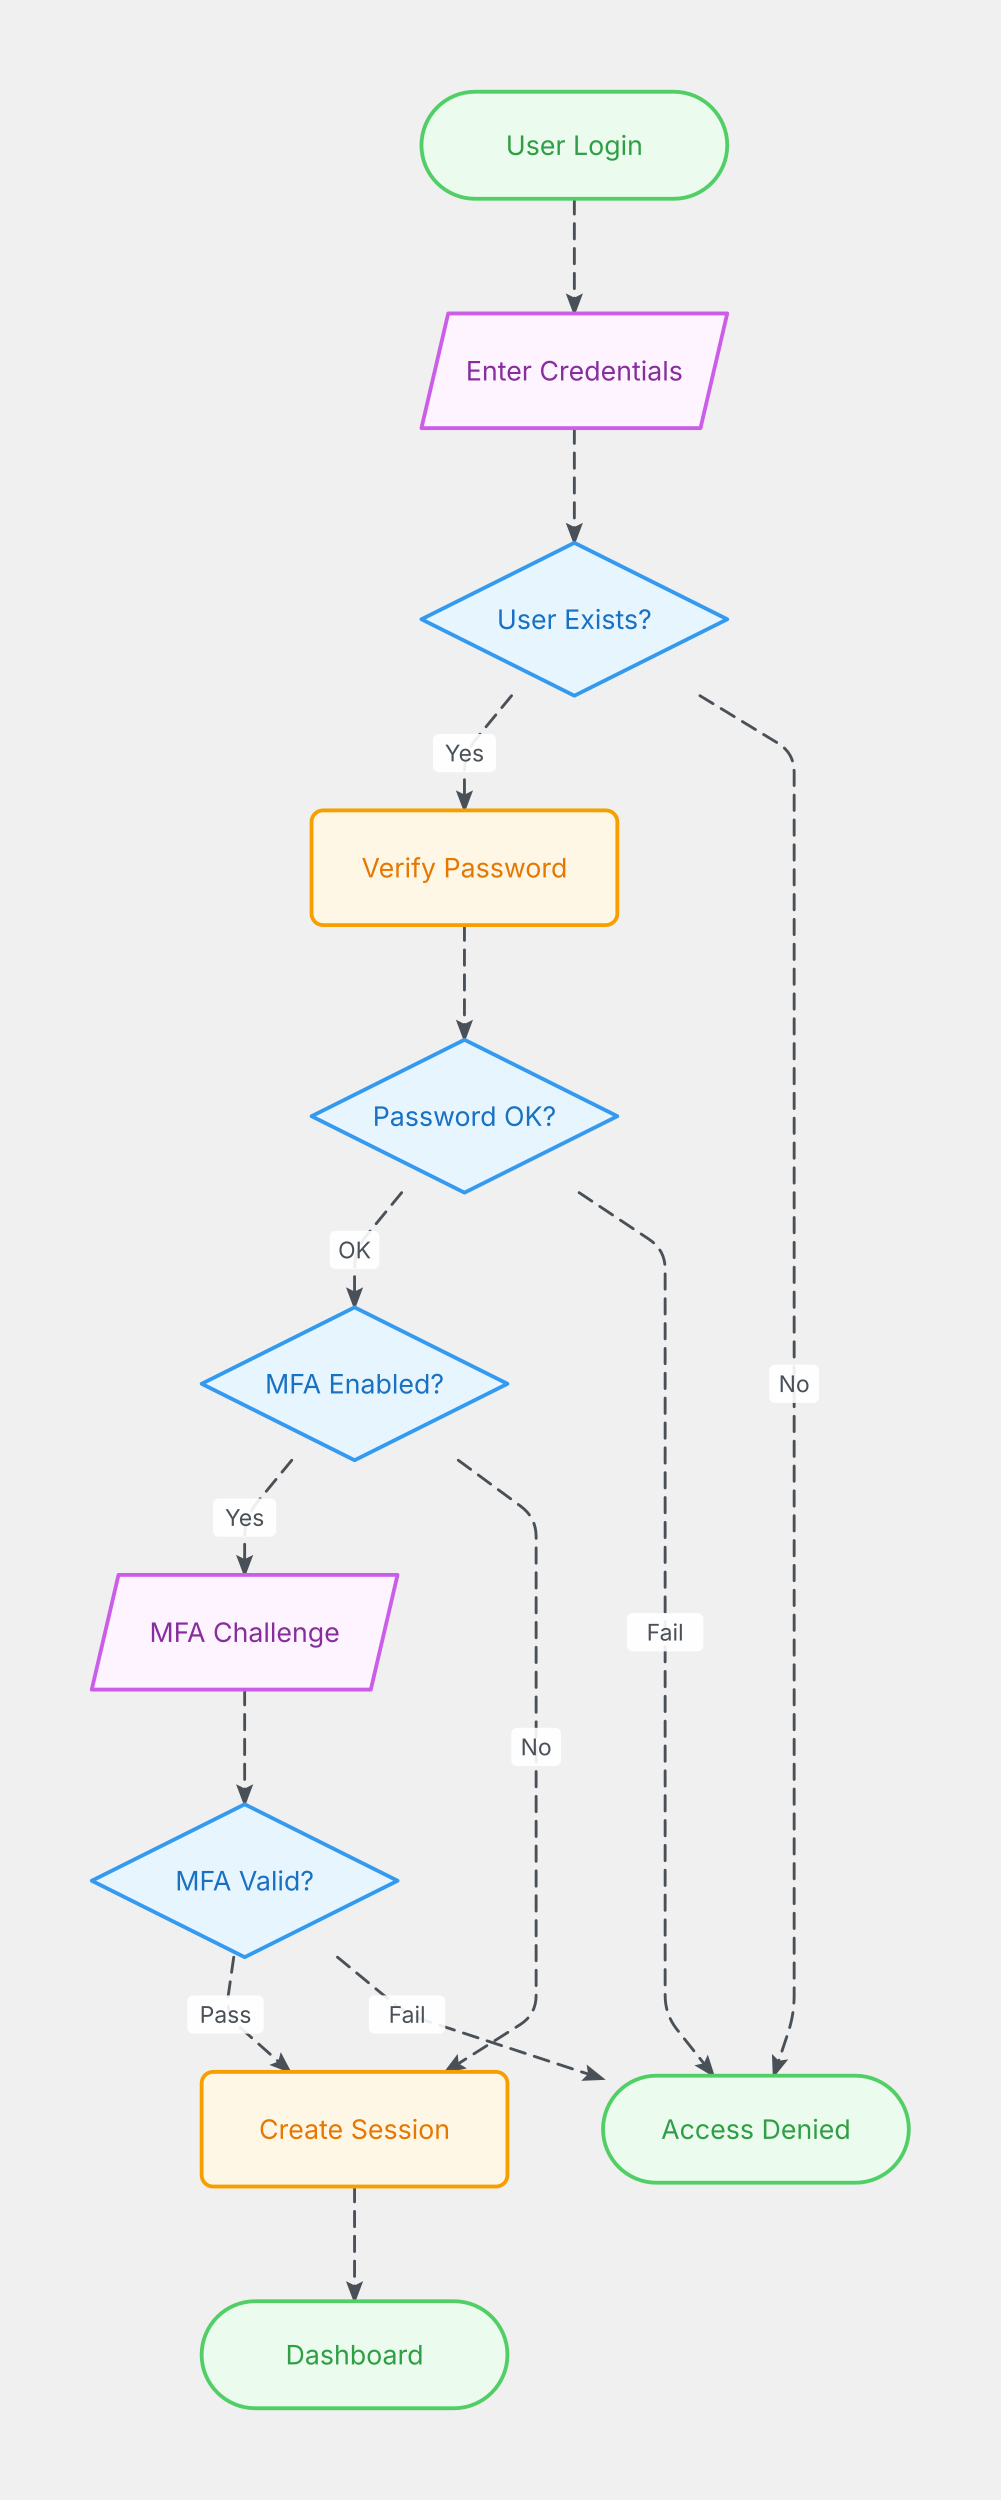
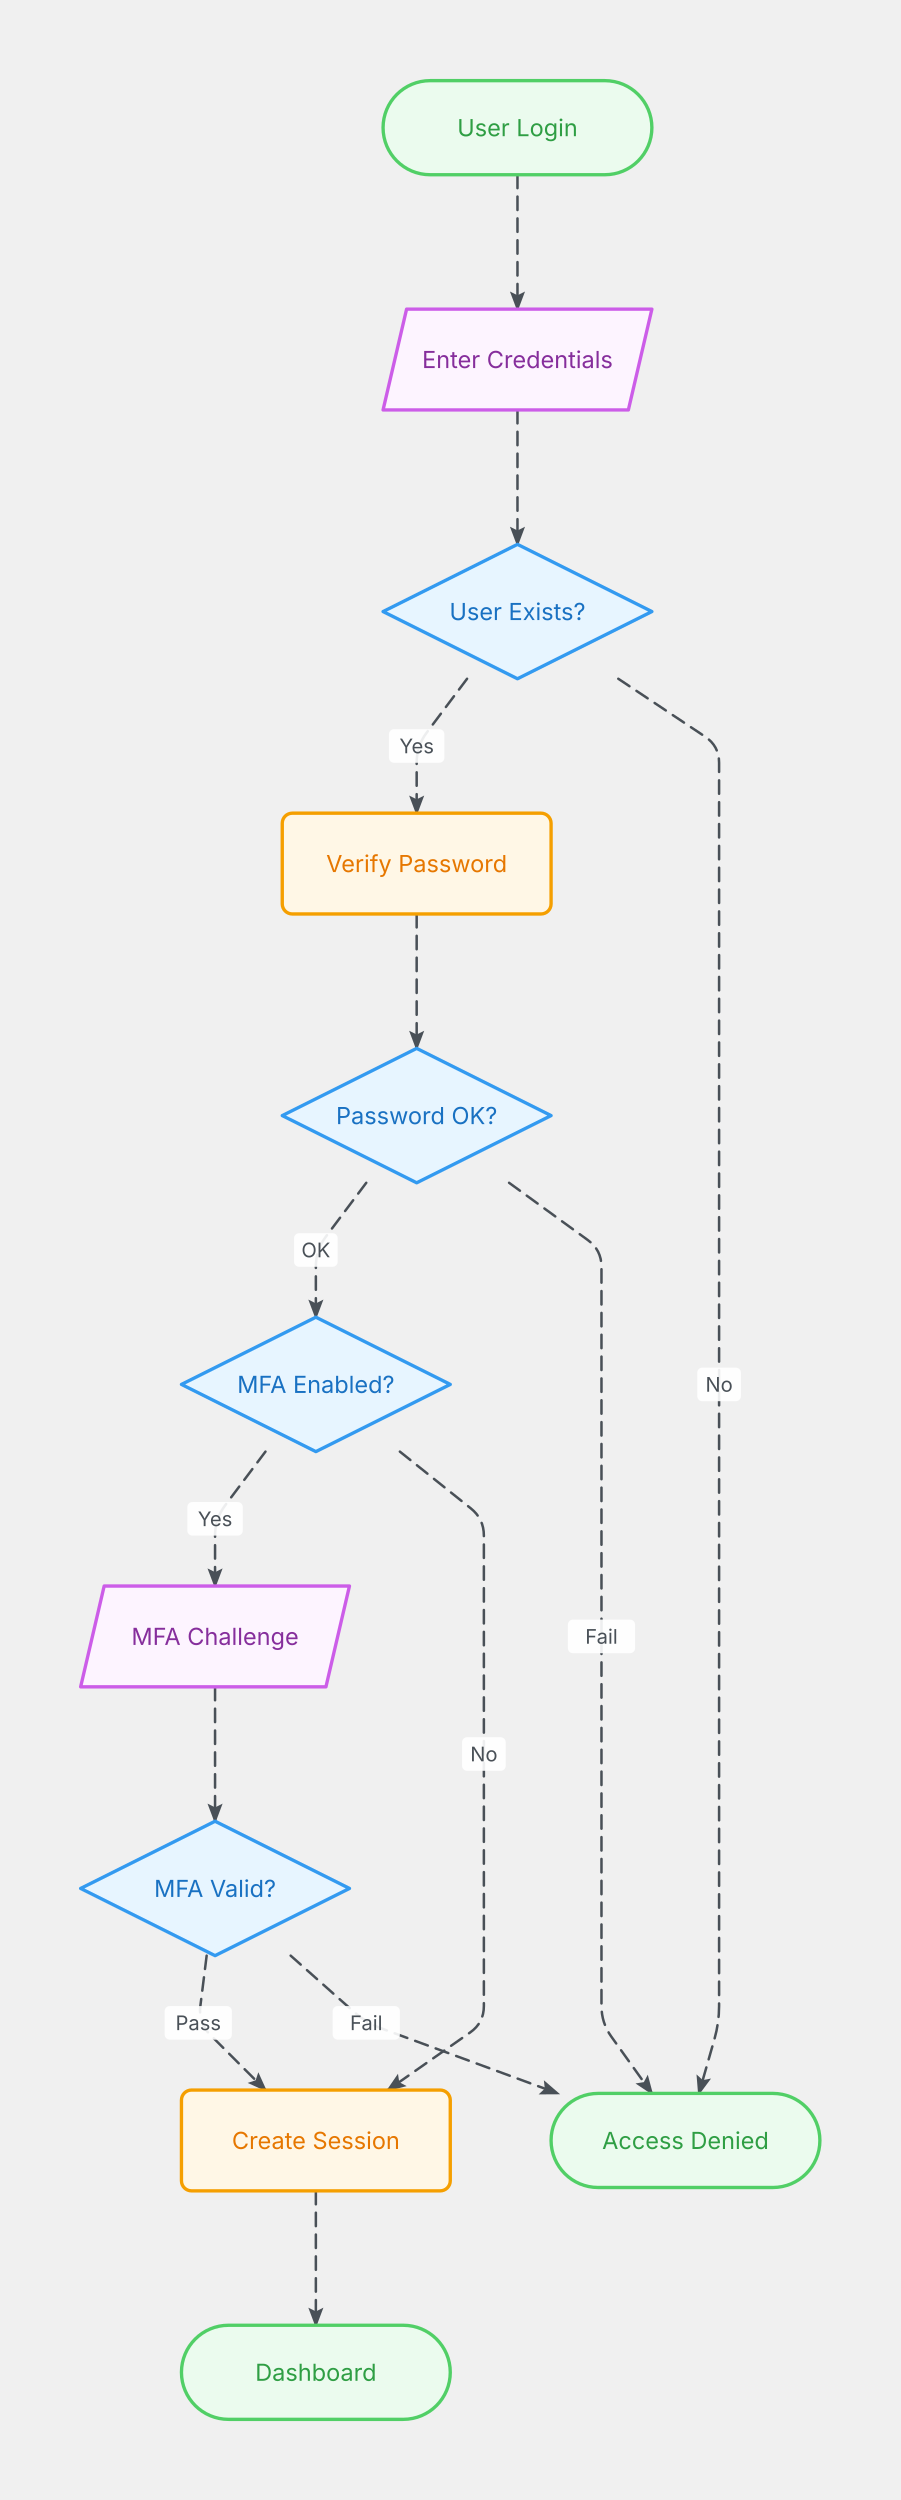
- <svg xmlns="http://www.w3.org/2000/svg" width="523.5" height="1308" viewBox="-28 -28 523.5 1308">
+ <svg xmlns="http://www.w3.org/2000/svg" width="536" height="1488" viewBox="-28 -28 536 1488">
  <defs>
    <marker id="arrowhead" markerWidth="8" markerHeight="6" refX="7" refY="3" orient="auto" markerUnits="strokeWidth">
      <polygon points="0 0, 8 3, 0 6, 1.5 3" fill="#495057" />
    </marker>
    <style>
      @keyframes ai-fc-flow { to { stroke-dashoffset: -26; } }
      .ai-fc-edge { animation: ai-fc-flow 1.2s linear infinite; }
    </style>
  </defs>
  <g class="flowchart">
    <g class="edge" data-from="start" data-to="input">
-       <path d="M272.5,76 L272.5,96 Q272.5,106 272.5,116 L272.5,136" fill="none" stroke="#495057" stroke-width="1.5" stroke-linecap="round" stroke-linejoin="round" stroke-dasharray="8 5" class="ai-fc-edge" marker-end="url(#arrowhead)" />
+       <path d="M280,76 L280,106 Q280,116 280,126 L280,156" fill="none" stroke="#495057" stroke-width="1.5" stroke-linecap="round" stroke-linejoin="round" stroke-dasharray="8 5" class="ai-fc-edge" marker-end="url(#arrowhead)" />
    </g>
    <g class="edge" data-from="input" data-to="check_user">
-       <path d="M272.5,196 L272.5,216 Q272.5,226 272.5,236 L272.5,256" fill="none" stroke="#495057" stroke-width="1.5" stroke-linecap="round" stroke-linejoin="round" stroke-dasharray="8 5" class="ai-fc-edge" marker-end="url(#arrowhead)" />
+       <path d="M280,216 L280,246 Q280,256 280,266 L280,296" fill="none" stroke="#495057" stroke-width="1.5" stroke-linecap="round" stroke-linejoin="round" stroke-dasharray="8 5" class="ai-fc-edge" marker-end="url(#arrowhead)" />
    </g>
    <g class="edge" data-from="check_user" data-to="verify_pwd">
-       <path d="M239.643,336 L221.347,358.273 Q215,366 215,376 L215,396" fill="none" stroke="#495057" stroke-width="1.5" stroke-linecap="round" stroke-linejoin="round" stroke-dasharray="8 5" class="ai-fc-edge" marker-end="url(#arrowhead)" />
-       <rect x="198.5" y="356" width="33" height="20" fill="white" rx="3" opacity="0.9" />
-       <text x="215" y="366" text-anchor="middle" dominant-baseline="middle" font-family="Inter, system-ui, -apple-system, sans-serif" font-size="12" fill="#495057">Yes</text>
+       <path d="M250,376 L226,408 Q220,416 220,426 L220,456" fill="none" stroke="#495057" stroke-width="1.5" stroke-linecap="round" stroke-linejoin="round" stroke-dasharray="8 5" class="ai-fc-edge" marker-end="url(#arrowhead)" />
+       <rect x="203.5" y="406" width="33" height="20" fill="white" rx="3" opacity="0.9" />
+       <text x="220" y="416" text-anchor="middle" dominant-baseline="middle" font-family="Inter, system-ui, -apple-system, sans-serif" font-size="12" fill="#495057">Yes</text>
    </g>
    <g class="edge" data-from="check_user" data-to="deny">
-       <path d="M338.214,336 L378.958,360.801 Q387.5,366 387.5,376 L387.5,416 Q387.5,426 387.5,436 L387.5,476 Q387.5,486 387.5,496 L387.5,546 Q387.5,556 387.5,566 L387.5,616 Q387.5,626 387.5,636 L387.5,686 Q387.5,696 387.5,706 L387.5,756 Q387.5,766 387.5,776 L387.5,816 Q387.5,826 387.5,836 L387.5,876 Q387.5,886 387.5,896 L387.5,946 Q387.5,956 387.5,966 L387.5,1016 Q387.5,1026 384.338,1035.487 L376.833,1058" fill="none" stroke="#495057" stroke-width="1.5" stroke-linecap="round" stroke-linejoin="round" stroke-dasharray="8 5" class="ai-fc-edge" marker-end="url(#arrowhead)" />
-       <rect x="374.5" y="686" width="26" height="20" fill="white" rx="3" opacity="0.9" />
-       <text x="387.5" y="696" text-anchor="middle" dominant-baseline="middle" font-family="Inter, system-ui, -apple-system, sans-serif" font-size="12" fill="#495057">No</text>
+       <path d="M340,376 L391.679,410.453 Q400,416 400,426 L400,476 Q400,486 400,496 L400,546 Q400,556 400,566 L400,626 Q400,636 400,646 L400,706 Q400,716 400,726 L400,786 Q400,796 400,806 L400,866 Q400,876 400,886 L400,936 Q400,946 400,956 L400,1006 Q400,1016 400,1026 L400,1086 Q400,1096 400,1106 L400,1166 Q400,1176 397.253,1185.615 L388,1218" fill="none" stroke="#495057" stroke-width="1.5" stroke-linecap="round" stroke-linejoin="round" stroke-dasharray="8 5" class="ai-fc-edge" marker-end="url(#arrowhead)" />
+       <rect x="387" y="786" width="26" height="20" fill="white" rx="3" opacity="0.9" />
+       <text x="400" y="796" text-anchor="middle" dominant-baseline="middle" font-family="Inter, system-ui, -apple-system, sans-serif" font-size="12" fill="#495057">No</text>
    </g>
    <g class="edge" data-from="verify_pwd" data-to="pwd_ok">
-       <path d="M215,456 L215,476 Q215,486 215,496 L215,516" fill="none" stroke="#495057" stroke-width="1.5" stroke-linecap="round" stroke-linejoin="round" stroke-dasharray="8 5" class="ai-fc-edge" marker-end="url(#arrowhead)" />
+       <path d="M220,516 L220,546 Q220,556 220,566 L220,596" fill="none" stroke="#495057" stroke-width="1.5" stroke-linecap="round" stroke-linejoin="round" stroke-dasharray="8 5" class="ai-fc-edge" marker-end="url(#arrowhead)" />
    </g>
    <g class="edge" data-from="pwd_ok" data-to="mfa_enabled">
-       <path d="M182.143,596 L163.847,618.273 Q157.5,626 157.5,636 L157.5,656" fill="none" stroke="#495057" stroke-width="1.5" stroke-linecap="round" stroke-linejoin="round" stroke-dasharray="8 5" class="ai-fc-edge" marker-end="url(#arrowhead)" />
-       <rect x="144.5" y="616" width="26" height="20" fill="white" rx="3" opacity="0.9" />
-       <text x="157.5" y="626" text-anchor="middle" dominant-baseline="middle" font-family="Inter, system-ui, -apple-system, sans-serif" font-size="12" fill="#495057">OK</text>
+       <path d="M190,676 L166,708 Q160,716 160,726 L160,756" fill="none" stroke="#495057" stroke-width="1.5" stroke-linecap="round" stroke-linejoin="round" stroke-dasharray="8 5" class="ai-fc-edge" marker-end="url(#arrowhead)" />
+       <rect x="147" y="706" width="26" height="20" fill="white" rx="3" opacity="0.9" />
+       <text x="160" y="716" text-anchor="middle" dominant-baseline="middle" font-family="Inter, system-ui, -apple-system, sans-serif" font-size="12" fill="#495057">OK</text>
    </g>
    <g class="edge" data-from="pwd_ok" data-to="deny">
-       <path d="M275,596 L311.679,620.453 Q320,626 320,636 L320,686 Q320,696 320,706 L320,756 Q320,766 320,776 L320,816 Q320,826 320,836 L320,876 Q320,886 320,896 L320,946 Q320,956 320,966 L320,1016 Q320,1026 326.207,1033.84 L345.333,1058" fill="none" stroke="#495057" stroke-width="1.5" stroke-linecap="round" stroke-linejoin="round" stroke-dasharray="8 5" class="ai-fc-edge" marker-end="url(#arrowhead)" />
-       <rect x="300" y="816" width="40" height="20" fill="white" rx="3" opacity="0.9" />
-       <text x="320" y="826" text-anchor="middle" dominant-baseline="middle" font-family="Inter, system-ui, -apple-system, sans-serif" font-size="12" fill="#495057">Fail</text>
+       <path d="M275,676 L321.913,710.118 Q330,716 330,726 L330,786 Q330,796 330,806 L330,866 Q330,876 330,886 L330,936 Q330,946 330,956 L330,1006 Q330,1016 330,1026 L330,1086 Q330,1096 330,1106 L330,1166 Q330,1176 335.812,1184.137 L360,1218" fill="none" stroke="#495057" stroke-width="1.5" stroke-linecap="round" stroke-linejoin="round" stroke-dasharray="8 5" class="ai-fc-edge" marker-end="url(#arrowhead)" />
+       <rect x="310" y="936" width="40" height="20" fill="white" rx="3" opacity="0.9" />
+       <text x="330" y="946" text-anchor="middle" dominant-baseline="middle" font-family="Inter, system-ui, -apple-system, sans-serif" font-size="12" fill="#495057">Fail</text>
    </g>
    <g class="edge" data-from="mfa_enabled" data-to="mfa">
-       <path d="M124.643,736 L106.347,758.273 Q100,766 100,776 L100,796" fill="none" stroke="#495057" stroke-width="1.5" stroke-linecap="round" stroke-linejoin="round" stroke-dasharray="8 5" class="ai-fc-edge" marker-end="url(#arrowhead)" />
-       <rect x="83.5" y="756" width="33" height="20" fill="white" rx="3" opacity="0.9" />
-       <text x="100" y="766" text-anchor="middle" dominant-baseline="middle" font-family="Inter, system-ui, -apple-system, sans-serif" font-size="12" fill="#495057">Yes</text>
+       <path d="M130,836 L106,868 Q100,876 100,886 L100,916" fill="none" stroke="#495057" stroke-width="1.5" stroke-linecap="round" stroke-linejoin="round" stroke-dasharray="8 5" class="ai-fc-edge" marker-end="url(#arrowhead)" />
+       <rect x="83.5" y="866" width="33" height="20" fill="white" rx="3" opacity="0.9" />
+       <text x="100" y="876" text-anchor="middle" dominant-baseline="middle" font-family="Inter, system-ui, -apple-system, sans-serif" font-size="12" fill="#495057">Yes</text>
    </g>
    <g class="edge" data-from="mfa_enabled" data-to="session">
-       <path d="M211.786,736 L244.449,760.068 Q252.5,766 252.5,776 L252.5,816 Q252.5,826 252.5,836 L252.5,876 Q252.5,886 252.5,896 L252.5,946 Q252.5,956 252.5,966 L252.5,1016 Q252.5,1026 244.045,1031.34 L205,1056" fill="none" stroke="#495057" stroke-width="1.5" stroke-linecap="round" stroke-linejoin="round" stroke-dasharray="8 5" class="ai-fc-edge" marker-end="url(#arrowhead)" />
-       <rect x="239.5" y="876" width="26" height="20" fill="white" rx="3" opacity="0.9" />
-       <text x="252.5" y="886" text-anchor="middle" dominant-baseline="middle" font-family="Inter, system-ui, -apple-system, sans-serif" font-size="12" fill="#495057">No</text>
+       <path d="M210,836 L252.191,869.753 Q260,876 260,886 L260,936 Q260,946 260,956 L260,1006 Q260,1016 260,1026 L260,1086 Q260,1096 260,1106 L260,1166 Q260,1176 251.808,1181.735 L202.857,1216" fill="none" stroke="#495057" stroke-width="1.5" stroke-linecap="round" stroke-linejoin="round" stroke-dasharray="8 5" class="ai-fc-edge" marker-end="url(#arrowhead)" />
+       <rect x="247" y="1006" width="26" height="20" fill="white" rx="3" opacity="0.9" />
+       <text x="260" y="1016" text-anchor="middle" dominant-baseline="middle" font-family="Inter, system-ui, -apple-system, sans-serif" font-size="12" fill="#495057">No</text>
    </g>
    <g class="edge" data-from="mfa" data-to="mfa_ok">
-       <path d="M100,856 L100,876 Q100,886 100,896 L100,916" fill="none" stroke="#495057" stroke-width="1.5" stroke-linecap="round" stroke-linejoin="round" stroke-dasharray="8 5" class="ai-fc-edge" marker-end="url(#arrowhead)" />
+       <path d="M100,976 L100,1006 Q100,1016 100,1026 L100,1056" fill="none" stroke="#495057" stroke-width="1.5" stroke-linecap="round" stroke-linejoin="round" stroke-dasharray="8 5" class="ai-fc-edge" marker-end="url(#arrowhead)" />
    </g>
    <g class="edge" data-from="mfa_ok" data-to="session">
-       <path d="M94.286,996 L91.414,1016.101 Q90,1026 97.474,1032.644 L123.75,1056" fill="none" stroke="#495057" stroke-width="1.5" stroke-linecap="round" stroke-linejoin="round" stroke-dasharray="8 5" class="ai-fc-edge" marker-end="url(#arrowhead)" />
-       <rect x="70" y="1016" width="40" height="20" fill="white" rx="3" opacity="0.9" />
-       <text x="90" y="1026" text-anchor="middle" dominant-baseline="middle" font-family="Inter, system-ui, -apple-system, sans-serif" font-size="12" fill="#495057">Pass</text>
+       <path d="M95,1136 L91.24,1166.077 Q90,1176 97.071,1183.071 L130,1216" fill="none" stroke="#495057" stroke-width="1.5" stroke-linecap="round" stroke-linejoin="round" stroke-dasharray="8 5" class="ai-fc-edge" marker-end="url(#arrowhead)" />
+       <rect x="70" y="1166" width="40" height="20" fill="white" rx="3" opacity="0.9" />
+       <text x="90" y="1176" text-anchor="middle" dominant-baseline="middle" font-family="Inter, system-ui, -apple-system, sans-serif" font-size="12" fill="#495057">Pass</text>
    </g>
    <g class="edge" data-from="mfa_ok" data-to="deny">
-       <path d="M148.571,996 L177.281,1019.643 Q185,1026 194.5,1029.123 L287.5,1059.699" fill="none" stroke="#495057" stroke-width="1.5" stroke-linecap="round" stroke-linejoin="round" stroke-dasharray="8 5" class="ai-fc-edge" marker-end="url(#arrowhead)" />
-       <rect x="165" y="1016" width="40" height="20" fill="white" rx="3" opacity="0.9" />
-       <text x="185" y="1026" text-anchor="middle" dominant-baseline="middle" font-family="Inter, system-ui, -apple-system, sans-serif" font-size="12" fill="#495057">Fail</text>
+       <path d="M145,1136 L182.526,1169.356 Q190,1176 199.383,1179.457 L304,1218" fill="none" stroke="#495057" stroke-width="1.5" stroke-linecap="round" stroke-linejoin="round" stroke-dasharray="8 5" class="ai-fc-edge" marker-end="url(#arrowhead)" />
+       <rect x="170" y="1166" width="40" height="20" fill="white" rx="3" opacity="0.9" />
+       <text x="190" y="1176" text-anchor="middle" dominant-baseline="middle" font-family="Inter, system-ui, -apple-system, sans-serif" font-size="12" fill="#495057">Fail</text>
    </g>
    <g class="edge" data-from="session" data-to="dashboard">
-       <path d="M157.5,1116 L157.5,1136 Q157.5,1146 157.5,1156 L157.5,1176" fill="none" stroke="#495057" stroke-width="1.5" stroke-linecap="round" stroke-linejoin="round" stroke-dasharray="8 5" class="ai-fc-edge" marker-end="url(#arrowhead)" />
+       <path d="M160,1276 L160,1306 Q160,1316 160,1326 L160,1356" fill="none" stroke="#495057" stroke-width="1.5" stroke-linecap="round" stroke-linejoin="round" stroke-dasharray="8 5" class="ai-fc-edge" marker-end="url(#arrowhead)" />
    </g>
    <g class="node node-terminal" data-id="start">
-       <rect x="192.5" y="20" width="160" height="56" rx="28" ry="28" fill="#ebfbee" stroke="#51cf66" stroke-width="2" />
-       <text x="272.5" y="48" text-anchor="middle" dominant-baseline="middle" font-family="Inter, system-ui, -apple-system, sans-serif" font-size="14" fill="#2f9e44">User Login</text>
+       <rect x="200" y="20" width="160" height="56" rx="28" ry="28" fill="#ebfbee" stroke="#51cf66" stroke-width="2" />
+       <text x="280" y="48" text-anchor="middle" dominant-baseline="middle" font-family="Inter, system-ui, -apple-system, sans-serif" font-size="14" fill="#2f9e44">User Login</text>
    </g>
    <g class="node node-io" data-id="input">
-       <polygon points="206.5,136 352.5,136 338.5,196 192.5,196" fill="#fdf4ff" stroke="#cc5de8" stroke-width="2" stroke-linejoin="round" />
-       <text x="272.5" y="166" text-anchor="middle" dominant-baseline="middle" font-family="Inter, system-ui, -apple-system, sans-serif" font-size="14" fill="#862e9c">Enter Credentials</text>
+       <polygon points="214,156 360,156 346,216 200,216" fill="#fdf4ff" stroke="#cc5de8" stroke-width="2" stroke-linejoin="round" />
+       <text x="280" y="186" text-anchor="middle" dominant-baseline="middle" font-family="Inter, system-ui, -apple-system, sans-serif" font-size="14" fill="#862e9c">Enter Credentials</text>
    </g>
    <g class="node node-decision" data-id="check_user">
-       <polygon points="272.5,256 352.5,296 272.5,336 192.5,296" fill="#e7f5ff" stroke="#339af0" stroke-width="2" stroke-linejoin="round" />
-       <text x="272.5" y="296" text-anchor="middle" dominant-baseline="middle" font-family="Inter, system-ui, -apple-system, sans-serif" font-size="14" fill="#1971c2">User Exists?</text>
+       <polygon points="280,296 360,336 280,376 200,336" fill="#e7f5ff" stroke="#339af0" stroke-width="2" stroke-linejoin="round" />
+       <text x="280" y="336" text-anchor="middle" dominant-baseline="middle" font-family="Inter, system-ui, -apple-system, sans-serif" font-size="14" fill="#1971c2">User Exists?</text>
    </g>
    <g class="node node-process" data-id="verify_pwd">
-       <rect x="135" y="396" width="160" height="60" rx="6" ry="6" fill="#fff7e6" stroke="#f59f00" stroke-width="2" />
-       <text x="215" y="426" text-anchor="middle" dominant-baseline="middle" font-family="Inter, system-ui, -apple-system, sans-serif" font-size="14" fill="#e67700">Verify Password</text>
+       <rect x="140" y="456" width="160" height="60" rx="6" ry="6" fill="#fff7e6" stroke="#f59f00" stroke-width="2" />
+       <text x="220" y="486" text-anchor="middle" dominant-baseline="middle" font-family="Inter, system-ui, -apple-system, sans-serif" font-size="14" fill="#e67700">Verify Password</text>
    </g>
    <g class="node node-decision" data-id="pwd_ok">
-       <polygon points="215,516 295,556 215,596 135,556" fill="#e7f5ff" stroke="#339af0" stroke-width="2" stroke-linejoin="round" />
-       <text x="215" y="556" text-anchor="middle" dominant-baseline="middle" font-family="Inter, system-ui, -apple-system, sans-serif" font-size="14" fill="#1971c2">Password OK?</text>
+       <polygon points="220,596 300,636 220,676 140,636" fill="#e7f5ff" stroke="#339af0" stroke-width="2" stroke-linejoin="round" />
+       <text x="220" y="636" text-anchor="middle" dominant-baseline="middle" font-family="Inter, system-ui, -apple-system, sans-serif" font-size="14" fill="#1971c2">Password OK?</text>
    </g>
    <g class="node node-decision" data-id="mfa_enabled">
-       <polygon points="157.5,656 237.5,696 157.5,736 77.5,696" fill="#e7f5ff" stroke="#339af0" stroke-width="2" stroke-linejoin="round" />
-       <text x="157.5" y="696" text-anchor="middle" dominant-baseline="middle" font-family="Inter, system-ui, -apple-system, sans-serif" font-size="14" fill="#1971c2">MFA Enabled?</text>
+       <polygon points="160,756 240,796 160,836 80,796" fill="#e7f5ff" stroke="#339af0" stroke-width="2" stroke-linejoin="round" />
+       <text x="160" y="796" text-anchor="middle" dominant-baseline="middle" font-family="Inter, system-ui, -apple-system, sans-serif" font-size="14" fill="#1971c2">MFA Enabled?</text>
    </g>
    <g class="node node-io" data-id="mfa">
-       <polygon points="34,796 180,796 166,856 20,856" fill="#fdf4ff" stroke="#cc5de8" stroke-width="2" stroke-linejoin="round" />
-       <text x="100" y="826" text-anchor="middle" dominant-baseline="middle" font-family="Inter, system-ui, -apple-system, sans-serif" font-size="14" fill="#862e9c">MFA Challenge</text>
+       <polygon points="34,916 180,916 166,976 20,976" fill="#fdf4ff" stroke="#cc5de8" stroke-width="2" stroke-linejoin="round" />
+       <text x="100" y="946" text-anchor="middle" dominant-baseline="middle" font-family="Inter, system-ui, -apple-system, sans-serif" font-size="14" fill="#862e9c">MFA Challenge</text>
    </g>
    <g class="node node-decision" data-id="mfa_ok">
-       <polygon points="100,916 180,956 100,996 20,956" fill="#e7f5ff" stroke="#339af0" stroke-width="2" stroke-linejoin="round" />
-       <text x="100" y="956" text-anchor="middle" dominant-baseline="middle" font-family="Inter, system-ui, -apple-system, sans-serif" font-size="14" fill="#1971c2">MFA Valid?</text>
+       <polygon points="100,1056 180,1096 100,1136 20,1096" fill="#e7f5ff" stroke="#339af0" stroke-width="2" stroke-linejoin="round" />
+       <text x="100" y="1096" text-anchor="middle" dominant-baseline="middle" font-family="Inter, system-ui, -apple-system, sans-serif" font-size="14" fill="#1971c2">MFA Valid?</text>
    </g>
    <g class="node node-process" data-id="session">
-       <rect x="77.5" y="1056" width="160" height="60" rx="6" ry="6" fill="#fff7e6" stroke="#f59f00" stroke-width="2" />
-       <text x="157.5" y="1086" text-anchor="middle" dominant-baseline="middle" font-family="Inter, system-ui, -apple-system, sans-serif" font-size="14" fill="#e67700">Create Session</text>
+       <rect x="80" y="1216" width="160" height="60" rx="6" ry="6" fill="#fff7e6" stroke="#f59f00" stroke-width="2" />
+       <text x="160" y="1246" text-anchor="middle" dominant-baseline="middle" font-family="Inter, system-ui, -apple-system, sans-serif" font-size="14" fill="#e67700">Create Session</text>
    </g>
    <g class="node node-terminal" data-id="deny">
-       <rect x="287.5" y="1058" width="160" height="56" rx="28" ry="28" fill="#ebfbee" stroke="#51cf66" stroke-width="2" />
-       <text x="367.5" y="1086" text-anchor="middle" dominant-baseline="middle" font-family="Inter, system-ui, -apple-system, sans-serif" font-size="14" fill="#2f9e44">Access Denied</text>
+       <rect x="300" y="1218" width="160" height="56" rx="28" ry="28" fill="#ebfbee" stroke="#51cf66" stroke-width="2" />
+       <text x="380" y="1246" text-anchor="middle" dominant-baseline="middle" font-family="Inter, system-ui, -apple-system, sans-serif" font-size="14" fill="#2f9e44">Access Denied</text>
    </g>
    <g class="node node-terminal" data-id="dashboard">
-       <rect x="77.5" y="1176" width="160" height="56" rx="28" ry="28" fill="#ebfbee" stroke="#51cf66" stroke-width="2" />
-       <text x="157.5" y="1204" text-anchor="middle" dominant-baseline="middle" font-family="Inter, system-ui, -apple-system, sans-serif" font-size="14" fill="#2f9e44">Dashboard</text>
+       <rect x="80" y="1356" width="160" height="56" rx="28" ry="28" fill="#ebfbee" stroke="#51cf66" stroke-width="2" />
+       <text x="160" y="1384" text-anchor="middle" dominant-baseline="middle" font-family="Inter, system-ui, -apple-system, sans-serif" font-size="14" fill="#2f9e44">Dashboard</text>
    </g>
  </g>
</svg>
